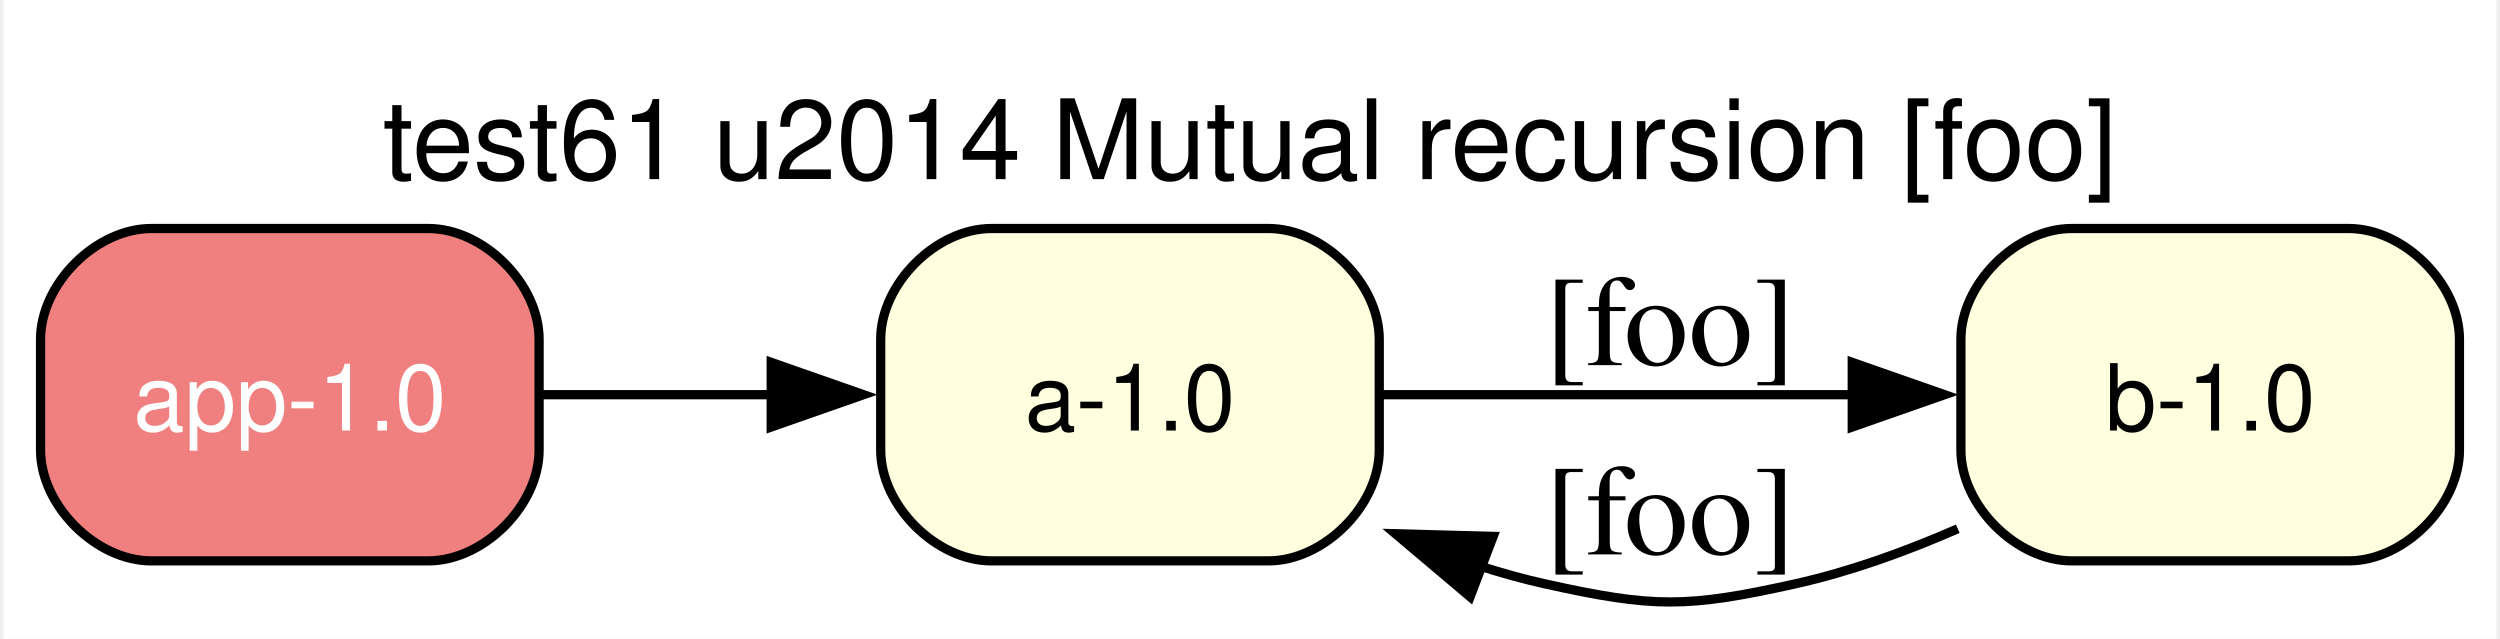
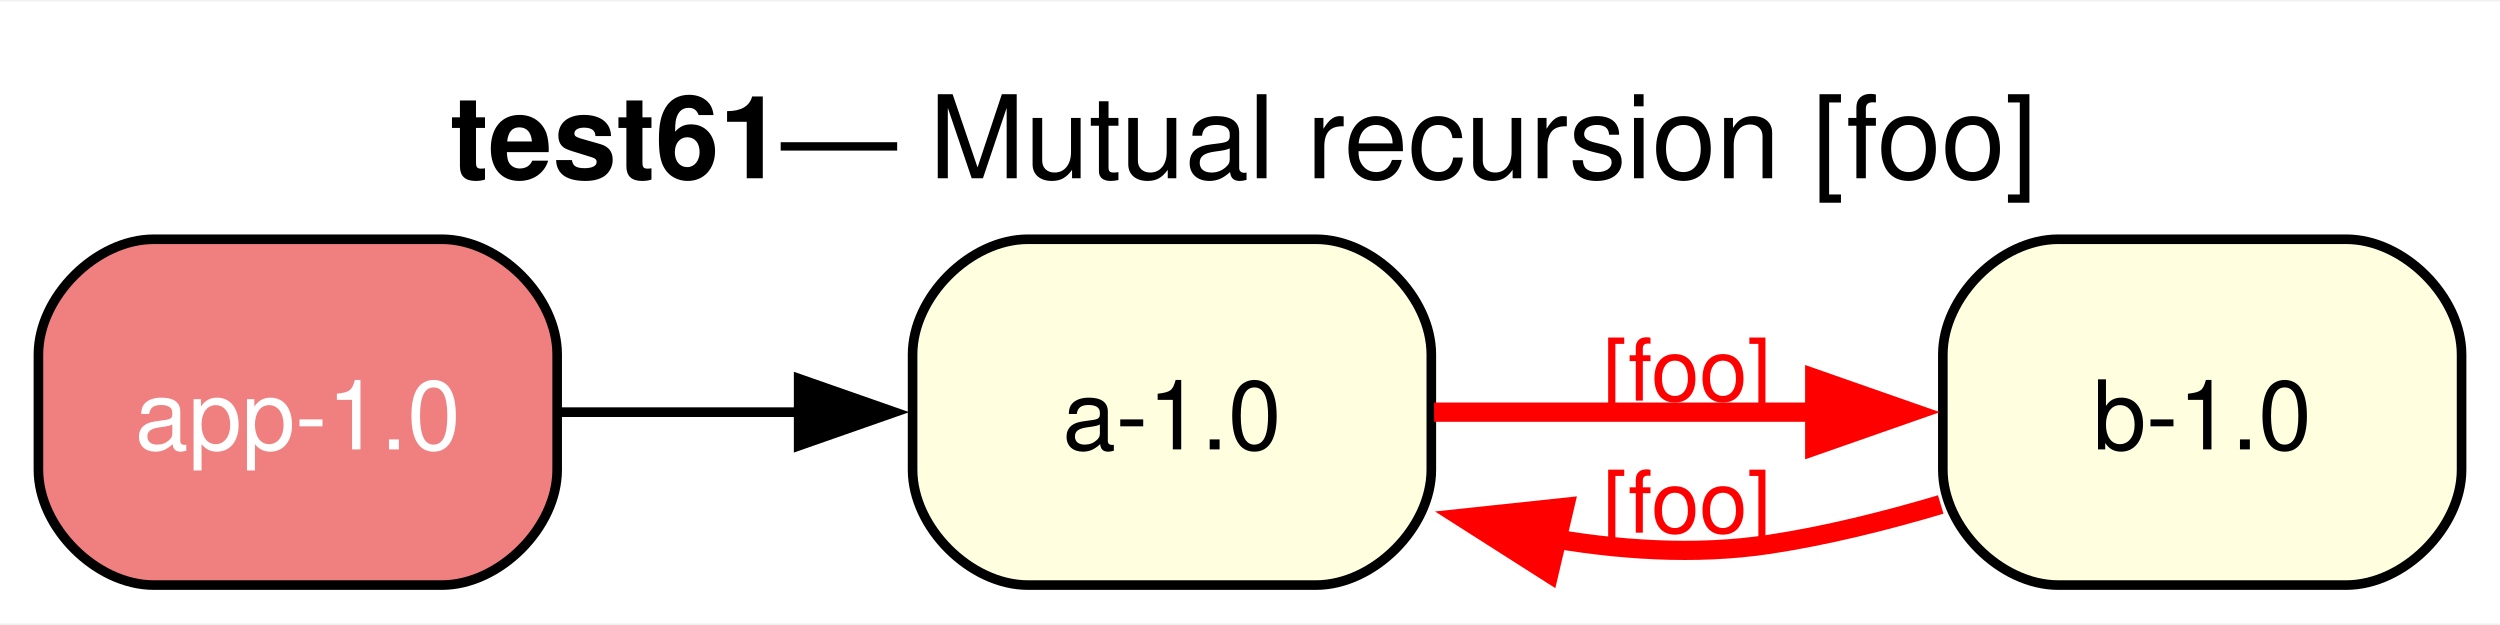
- <svg xmlns="http://www.w3.org/2000/svg" width="270pt" height="69pt" viewBox="0.00 0.00 270.00 69.20">
-   <g id="graph0" class="graph" transform="scale(1 1) rotate(0) translate(4 65.2)">
-     <polygon fill="white" stroke="none" points="-4,4 -4,-65.2 266,-65.2 266,4 -4,4" />
-     <text text-anchor="middle" x="131" y="-45.8" font-family="Helvetica,sans-Serif" font-size="12.00">test61 u2014 Mutual recursion [foo]</text>
+ <svg xmlns="http://www.w3.org/2000/svg" width="260pt" height="65pt" viewBox="0.00 0.00 260.25 64.75">
+   <g id="graph0" class="graph" transform="scale(1 1) rotate(0) translate(4 60.75)">
+     <polygon fill="white" stroke="none" points="-4,4 -4,-60.75 256.25,-60.75 256.25,4 -4,4" />
+     <text text-anchor="start" x="42.88" y="-42.35" font-family="Helvetica,sans-Serif" font-weight="bold" font-size="12.00">test61</text>
+     <text text-anchor="start" x="77.38" y="-42.35" font-family="Helvetica,sans-Serif" font-size="12.00"> — Mutual recursion [foo]</text>
    <g id="node1" class="node">
-       <path fill="lightyellow" stroke="black" d="M133,-40.45C133,-40.45 103,-40.45 103,-40.45 97,-40.45 91,-34.45 91,-28.45 91,-28.45 91,-16.45 91,-16.45 91,-10.45 97,-4.45 103,-4.45 103,-4.45 133,-4.45 133,-4.45 139,-4.45 145,-10.45 145,-16.45 145,-16.45 145,-28.45 145,-28.45 145,-34.45 139,-40.45 133,-40.45" />
-       <text text-anchor="middle" x="118" y="-18.57" font-family="Helvetica,sans-Serif" font-size="10.00">a-1.0</text>
+       <path fill="lightcoral" stroke="black" d="M42,-36C42,-36 12,-36 12,-36 6,-36 0,-30 0,-24 0,-24 0,-12 0,-12 0,-6 6,0 12,0 12,0 42,0 42,0 48,0 54,-6 54,-12 54,-12 54,-24 54,-24 54,-30 48,-36 42,-36" />
+       <text text-anchor="middle" x="27" y="-14.12" font-family="Helvetica,sans-Serif" font-size="10.00" fill="white">app-1.0</text>
+     </g>
+     <g id="node2" class="node">
+       <path fill="lightyellow" stroke="black" d="M133,-36C133,-36 103,-36 103,-36 97,-36 91,-30 91,-24 91,-24 91,-12 91,-12 91,-6 97,0 103,0 103,0 133,0 133,0 139,0 145,-6 145,-12 145,-12 145,-24 145,-24 145,-30 139,-36 133,-36" />
+       <text text-anchor="middle" x="118" y="-14.12" font-family="Helvetica,sans-Serif" font-size="10.00">a-1.0</text>
+     </g>
+     <g id="edge1" class="edge">
+       <path fill="none" stroke="black" d="M54.22,-18C62.12,-18 70.94,-18 79.43,-18" />
+       <polygon fill="black" stroke="black" points="79.14,-21.5 89.14,-18 79.14,-14.5 79.14,-21.5" />
    </g>
    <g id="node3" class="node">
-       <path fill="lightyellow" stroke="black" d="M250,-40.45C250,-40.45 220,-40.45 220,-40.45 214,-40.45 208,-34.45 208,-28.45 208,-28.45 208,-16.45 208,-16.45 208,-10.45 214,-4.45 220,-4.45 220,-4.45 250,-4.45 250,-4.45 256,-4.45 262,-10.45 262,-16.45 262,-16.45 262,-28.45 262,-28.45 262,-34.45 256,-40.45 250,-40.45" />
-       <text text-anchor="middle" x="235" y="-18.57" font-family="Helvetica,sans-Serif" font-size="10.00">b-1.0</text>
-     </g>
-     <g id="edge1" class="edge">
-       <path fill="none" stroke="black" d="M145.38,-22.45C160.58,-22.45 179.92,-22.45 196.65,-22.45" />
-       <polygon fill="black" stroke="black" points="196.23,-25.95 206.23,-22.45 196.23,-18.95 196.23,-25.95" />
-       <text text-anchor="middle" x="176.5" y="-25.65" font-family="Times,serif" font-size="14.00">[foo]</text>
-     </g>
-     <g id="node2" class="node">
-       <path fill="lightcoral" stroke="black" d="M42,-40.45C42,-40.45 12,-40.45 12,-40.45 6,-40.45 0,-34.45 0,-28.45 0,-28.45 0,-16.45 0,-16.45 0,-10.45 6,-4.45 12,-4.45 12,-4.45 42,-4.45 42,-4.45 48,-4.45 54,-10.45 54,-16.45 54,-16.45 54,-28.45 54,-28.45 54,-34.45 48,-40.45 42,-40.45" />
-       <text text-anchor="middle" x="27" y="-18.57" font-family="Helvetica,sans-Serif" font-size="10.00" fill="white">app-1.0</text>
+       <path fill="lightyellow" stroke="black" d="M240.25,-36C240.25,-36 210.25,-36 210.25,-36 204.25,-36 198.25,-30 198.25,-24 198.25,-24 198.25,-12 198.25,-12 198.25,-6 204.25,0 210.25,0 210.25,0 240.25,0 240.25,0 246.25,0 252.25,-6 252.25,-12 252.25,-12 252.25,-24 252.25,-24 252.25,-30 246.25,-36 240.25,-36" />
+       <text text-anchor="middle" x="225.25" y="-14.12" font-family="Helvetica,sans-Serif" font-size="10.00">b-1.0</text>
    </g>
    <g id="edge2" class="edge">
-       <path fill="none" stroke="black" d="M54.22,-22.45C62.12,-22.45 70.94,-22.45 79.43,-22.45" />
-       <polygon fill="black" stroke="black" points="79.14,-25.95 89.14,-22.45 79.14,-18.95 79.14,-25.95" />
+       <path fill="none" stroke="red" stroke-width="2" d="M145.29,-18C157.72,-18 172.79,-18 186.43,-18" />
+       <polygon fill="red" stroke="red" stroke-width="2" points="184.91,-21.5 194.91,-18 184.91,-14.5 184.91,-21.5" />
+       <text text-anchor="middle" x="171.62" y="-19.2" font-family="Helvetica,sans-Serif" font-size="9.00" fill="red">[foo]</text>
    </g>
    <g id="edge3" class="edge">
-       <path fill="none" stroke="black" d="M207.66,-7.93C202,-5.45 195.92,-3.26 190,-1.95 178.28,0.65 174.72,0.65 163,-1.95 160.69,-2.46 158.35,-3.11 156.02,-3.85" />
-       <polygon fill="black" stroke="black" points="154.84,-0.56 146.75,-7.39 157.34,-7.1 154.84,-0.56" />
-       <text text-anchor="middle" x="176.5" y="-5.15" font-family="Times,serif" font-size="14.00">[foo]</text>
+       <path fill="none" stroke="red" stroke-width="2" d="M198.03,-8.39C192.25,-6.67 186.1,-5.14 180.25,-4.25 172.5,-3.07 164.28,-3.63 156.45,-5.06" />
+       <polygon fill="red" stroke="red" stroke-width="2" points="157.26,-1.28 148.33,-6.97 158.86,-8.09 157.26,-1.28" />
+       <text text-anchor="middle" x="171.62" y="-5.45" font-family="Helvetica,sans-Serif" font-size="9.00" fill="red">[foo]</text>
    </g>
  </g>
</svg>
